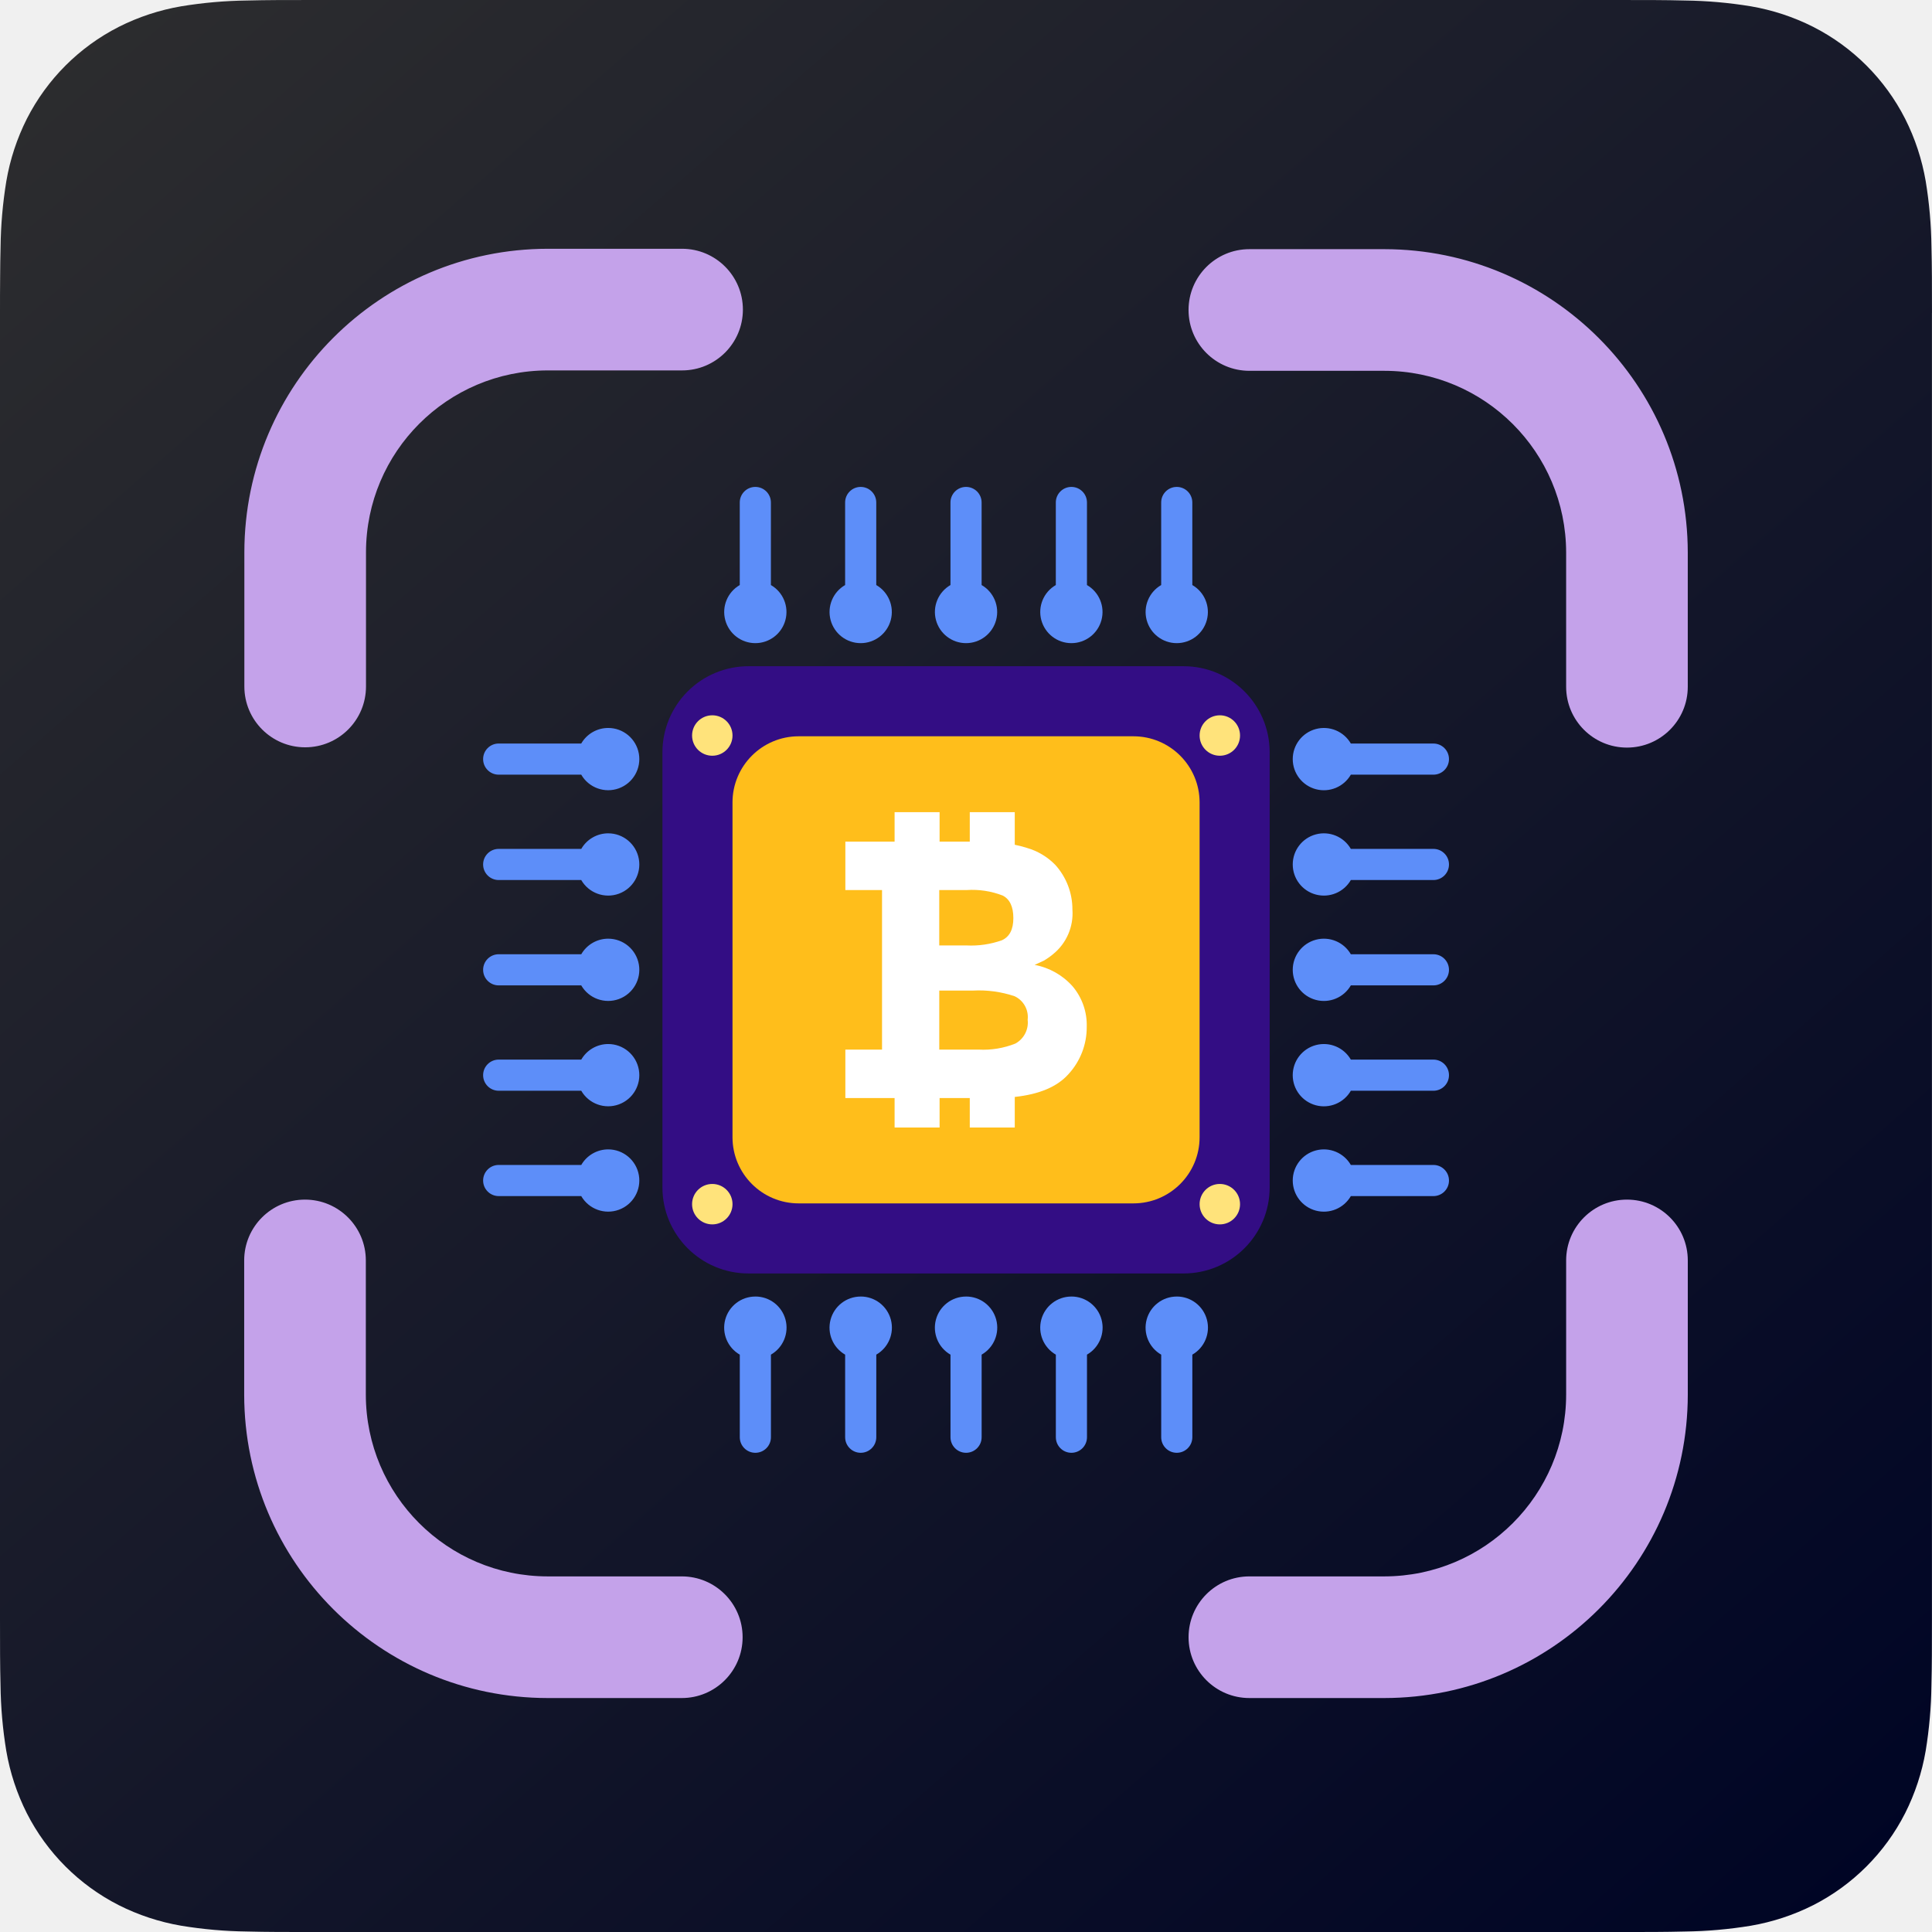
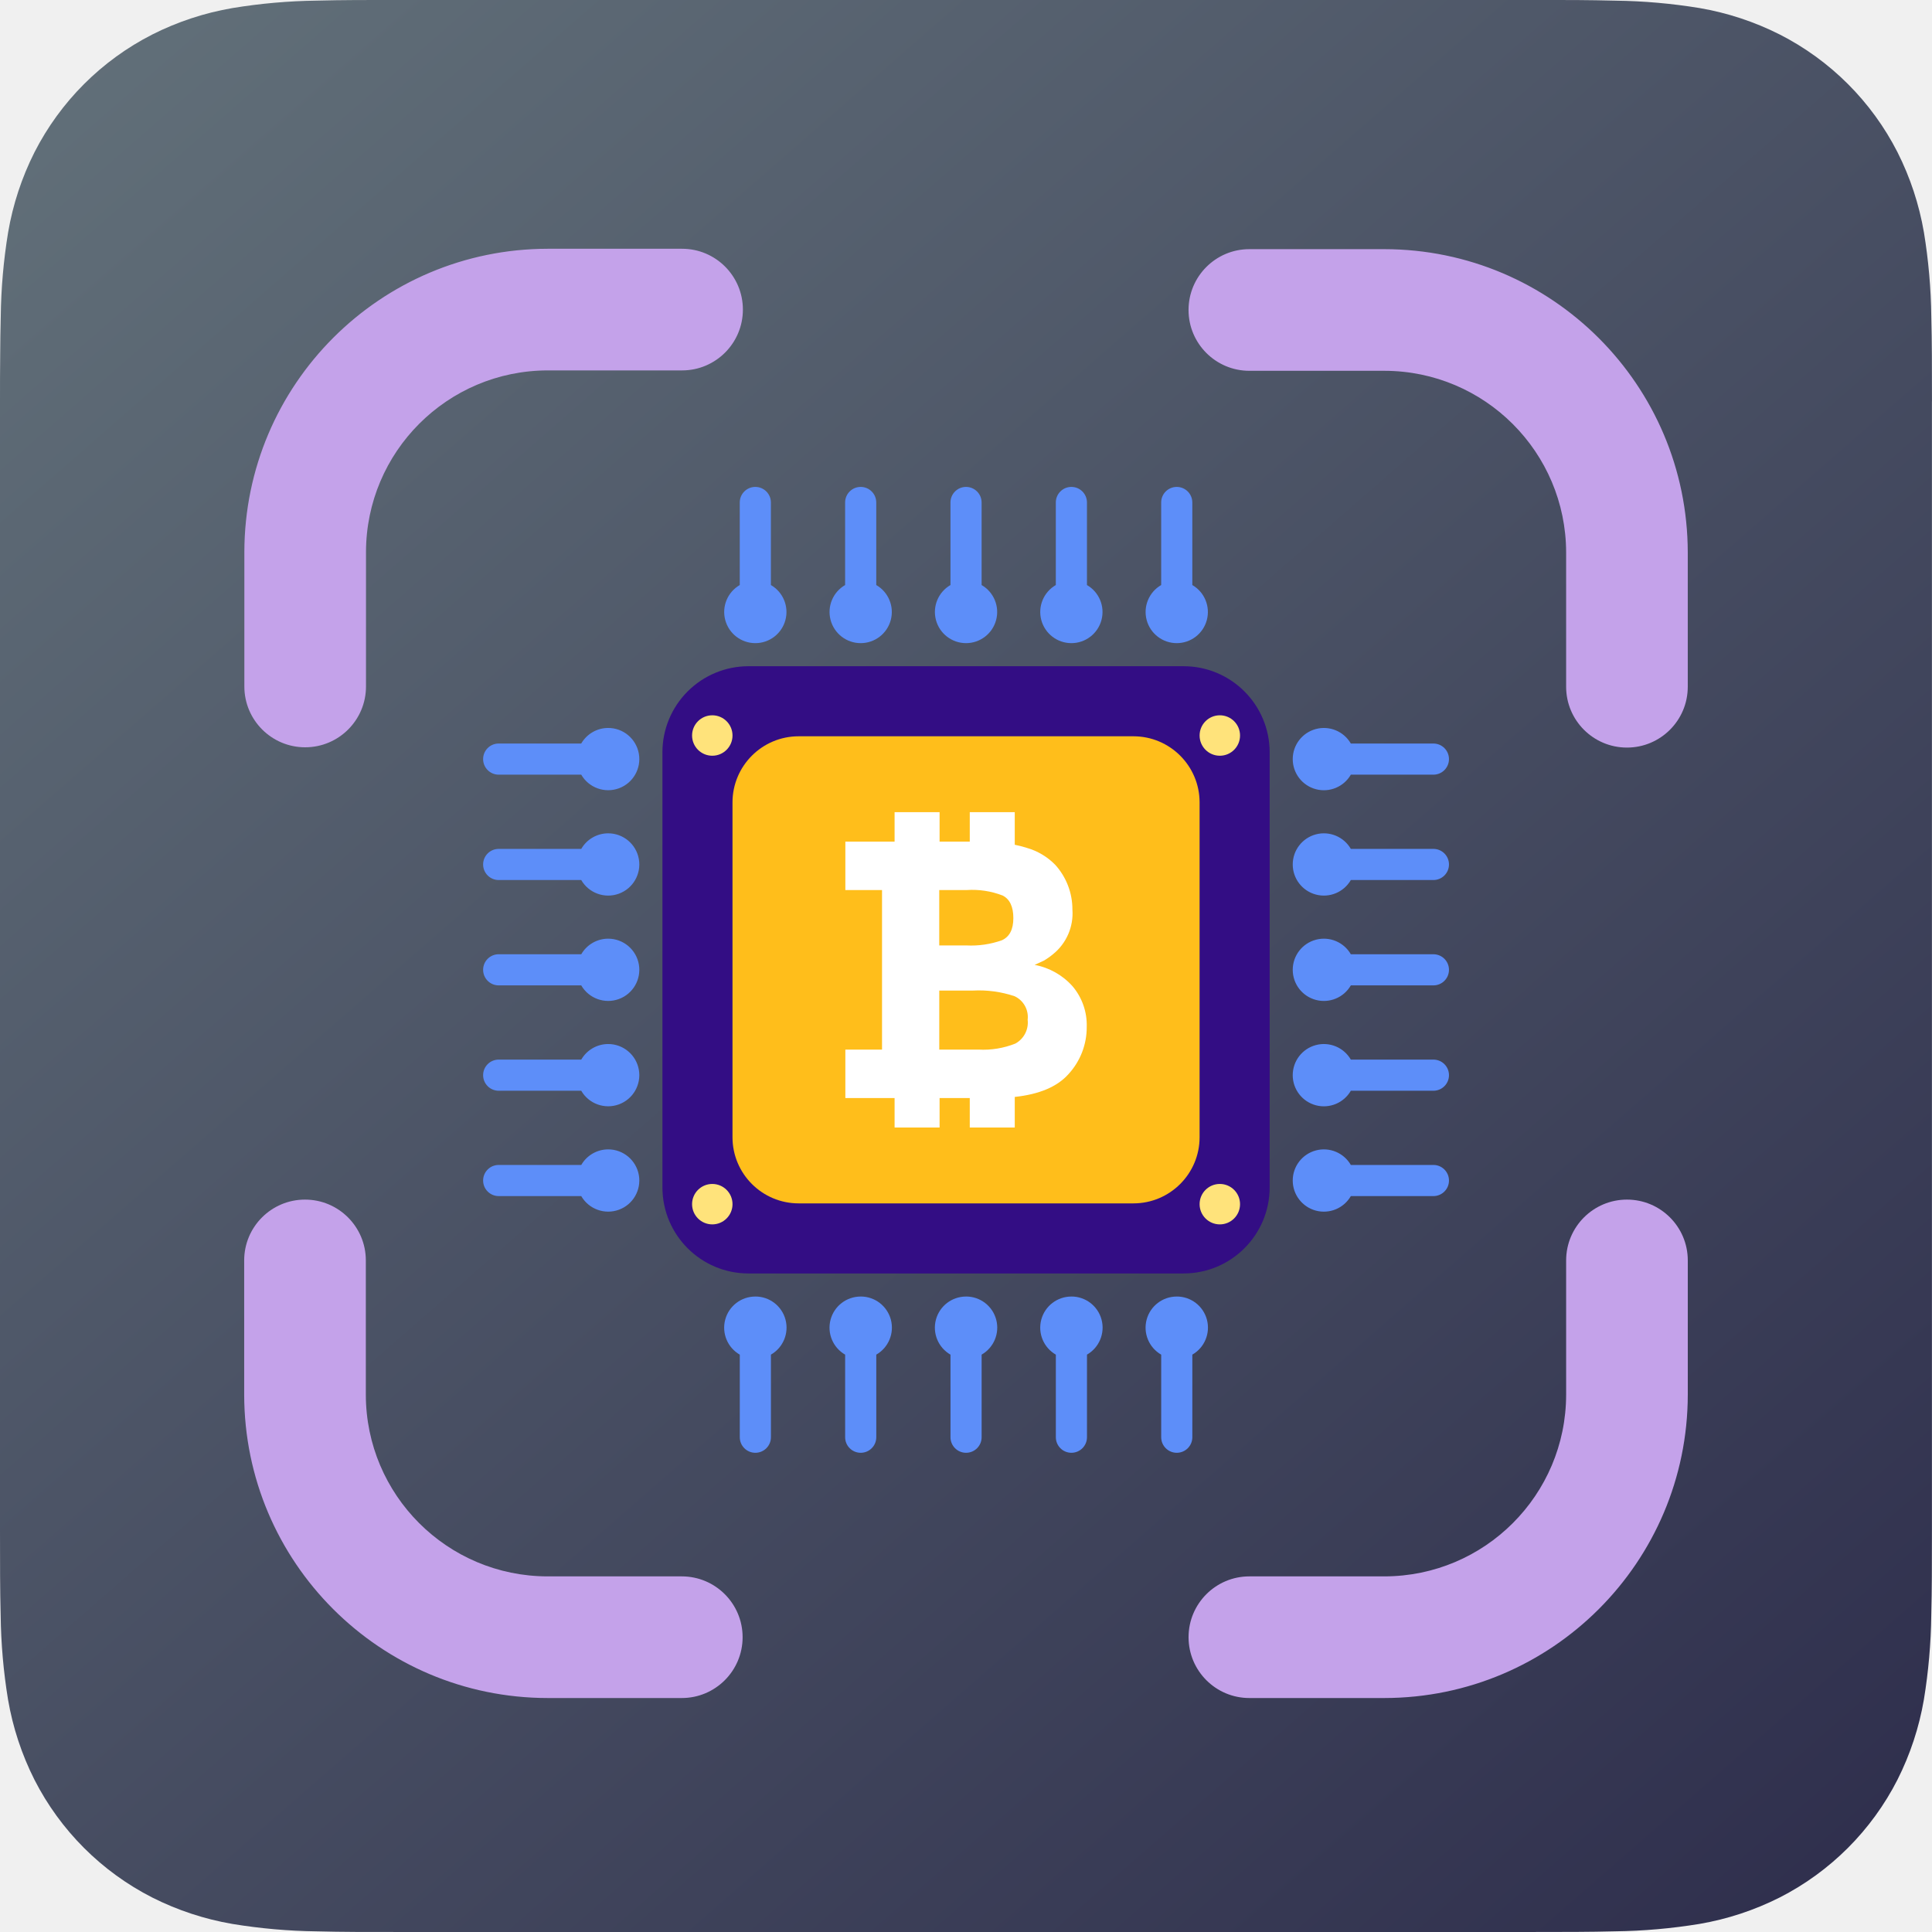
- <svg xmlns="http://www.w3.org/2000/svg" width="256" height="256.003" viewBox="0 0 256 256.003">
+ <svg xmlns="http://www.w3.org/2000/svg" width="256" height="256.004" viewBox="0 0 256 256.004">
  <defs>
-     <style>.a{fill-rule:evenodd;fill:url(#a);}.b{fill:#c4a2ea;}.c{fill:#330d84;}.d{fill:#ffbe1b;}.e{fill:#ffe37b;}.f{fill:#fff;}.g{fill:#5d8ef9;}</style>
    <linearGradient id="a" y1="-0.063" x2="0.928" y2="1" gradientUnits="objectBoundingBox">
-       <stop offset="0" stop-color="#2f2f2f" />
-       <stop offset="1" stop-color="#000525" />
+       <stop offset="0" stop-color="#65747c" />
+       <stop offset="1" stop-color="#2f2f4d" />
    </linearGradient>
  </defs>
  <g transform="translate(-32 -31.999)">
    <g transform="translate(32 31.999)">
-       <path class="a" d="M256,41.463c0-1.583,0-3.166-.009-4.75-.008-1.334-.024-2.667-.059-4a58.143,58.143,0,0,0-.762-8.706,29.408,29.408,0,0,0-2.728-8.28A27.842,27.842,0,0,0,240.266,3.555,29.38,29.38,0,0,0,231.989.828a58.176,58.176,0,0,0-8.71-.766c-1.333-.036-2.667-.051-4-.059-1.583-.009-3.167-.008-4.75-.008H41.472c-1.583,0-3.167,0-4.75.008-1.334.008-2.667.024-4,.059a58.174,58.174,0,0,0-8.71.766,29.381,29.381,0,0,0-8.277,2.728A27.844,27.844,0,0,0,3.563,15.726a29.389,29.389,0,0,0-2.725,8.28,58.008,58.008,0,0,0-.762,8.706c-.037,1.333-.051,2.667-.059,4C0,38.3,0,39.879,0,41.463V214.53c0,1.583,0,3.166.009,4.75.008,1.334.024,2.667.059,4a58.016,58.016,0,0,0,.762,8.706,29.387,29.387,0,0,0,2.728,8.28A27.841,27.841,0,0,0,15.73,252.438a29.405,29.405,0,0,0,8.277,2.727,58.1,58.1,0,0,0,8.71.766c1.333.036,2.667.051,4,.059Q39.1,256,41.472,256H214.529c1.583,0,3.167,0,4.75-.009,1.334-.008,2.667-.024,4-.059a58.1,58.1,0,0,0,8.71-.766,29.405,29.405,0,0,0,8.277-2.727,27.84,27.84,0,0,0,12.171-12.171,29.4,29.4,0,0,0,2.729-8.28,58.147,58.147,0,0,0,.762-8.706c.036-1.333.051-2.667.059-4,.01-1.583.009-3.166.009-4.75V41.463Z" transform="translate(0 0.006)" />
-       <path class="b" d="M71.733,129.031a8.059,8.059,0,0,1-8.059-8.059v-17.8a40.247,40.247,0,0,1,40.2-40.2h17.8a8.059,8.059,0,1,1,0,16.119h-17.8a24.109,24.109,0,0,0-24.082,24.082v17.8A8.059,8.059,0,0,1,71.733,129.031ZM214.739,255.01H196.847a8.059,8.059,0,0,1,0-16.119h17.891a24.109,24.109,0,0,0,24.082-24.082V197.024a8.059,8.059,0,0,1,16.119,0v17.785A40.248,40.248,0,0,1,214.739,255.01Zm-93.1,0H103.851a40.247,40.247,0,0,1-40.2-40.2V197.024a8.059,8.059,0,0,1,16.119,0v17.785a24.109,24.109,0,0,0,24.082,24.082h17.785a8.059,8.059,0,0,1,0,16.119ZM246.878,129.069a8.059,8.059,0,0,1-8.059-8.059V103.225a24.109,24.109,0,0,0-24.082-24.082H196.845a8.059,8.059,0,0,1,0-16.119h17.891a40.247,40.247,0,0,1,40.2,40.2V121.01A8.059,8.059,0,0,1,246.878,129.069Z" transform="translate(-31.295 -30.008)" />
+       <path d="M256,53.179c0-2.031,0-4.061-.012-6.092-.011-1.711-.03-3.42-.076-5.131a74.564,74.564,0,0,0-.977-11.166,37.717,37.717,0,0,0-3.5-10.62A35.709,35.709,0,0,0,235.82,4.561a37.682,37.682,0,0,0-10.615-3.5A74.614,74.614,0,0,0,214.034.081C212.324.035,210.614.015,208.9,0c-2.031-.012-4.061-.011-6.092-.011H53.19c-2.031,0-4.061,0-6.092.011-1.711.011-3.42.03-5.131.076A74.61,74.61,0,0,0,30.8,1.063a37.683,37.683,0,0,0-10.616,3.5A35.711,35.711,0,0,0,4.569,20.171,37.693,37.693,0,0,0,1.075,30.79,74.4,74.4,0,0,0,.1,41.957c-.047,1.71-.065,3.42-.076,5.131C0,49.118,0,51.149,0,53.179V202.815c0,2.031,0,4.061.012,6.092.011,1.711.03,3.42.076,5.131A74.408,74.408,0,0,0,1.065,225.2a37.691,37.691,0,0,0,3.5,10.62,35.708,35.708,0,0,0,15.61,15.609,37.713,37.713,0,0,0,10.615,3.5,74.514,74.514,0,0,0,11.171.983c1.71.046,3.42.066,5.131.076q3.053.012,6.1.008H202.811c2.031,0,4.061,0,6.092-.012,1.711-.011,3.42-.03,5.131-.076a74.522,74.522,0,0,0,11.171-.983,37.714,37.714,0,0,0,10.615-3.5,35.706,35.706,0,0,0,15.61-15.609,37.712,37.712,0,0,0,3.5-10.62,74.578,74.578,0,0,0,.977-11.166c.046-1.71.065-3.42.076-5.131.013-2.031.012-4.061.012-6.092V53.179Z" transform="translate(0 0.006)" fill-rule="evenodd" fill="url(#a)" />
    </g>
    <g transform="translate(-115.982 -115.479)">
-       <path class="c" d="M392.451,323.392H334.8A11.4,11.4,0,0,0,323.394,334.8V392.45A11.4,11.4,0,0,0,334.8,403.855h57.651a11.405,11.405,0,0,0,11.405-11.405V334.8A11.405,11.405,0,0,0,392.451,323.392Z" transform="translate(-87.635 -87.635)" />
-       <path class="d" d="M420.039,366.916H375.691a8.772,8.772,0,0,0-8.773,8.773v44.348a8.773,8.773,0,0,0,8.773,8.773h44.348a8.773,8.773,0,0,0,8.773-8.773V375.689A8.773,8.773,0,0,0,420.039,366.916Z" transform="translate(-121.875 -121.875)" />
-       <path class="e" d="M411.731,353.875a2.679,2.679,0,1,0,2.679,2.679,2.678,2.678,0,0,0-2.679-2.679Zm-67.251,0a2.679,2.679,0,1,0,2.679,2.679,2.678,2.678,0,0,0-2.679-2.679Zm67.251,62.1a2.679,2.679,0,1,0,2.679,2.679,2.679,2.679,0,0,0-2.679-2.679Zm-67.251,0a2.679,2.679,0,1,0,2.679,2.679,2.679,2.679,0,0,0-2.679-2.679Z" transform="translate(-102.114 -111.615)" />
-       <path class="f" d="M467.144,437.123a8.919,8.919,0,0,0-5.031-2.842q.875-.388,1.216-.56a9.031,9.031,0,0,0,1.214-.85,6.946,6.946,0,0,0,2.576-5.929,8.778,8.778,0,0,0-2.283-5.927,8.552,8.552,0,0,0-3.768-2.24,14.3,14.3,0,0,0-1.588-.41v-4.321h-5.961v3.907h-4v-3.907h-5.962v3.907h-6.525v6.414h4.86v21.143h-4.86v6.416h6.525v3.91h5.962v-3.91h4v3.91h5.961V451.78c3.241-.349,5.617-1.344,7.107-3.012a9.145,9.145,0,0,0,2.429-6.271,7.937,7.937,0,0,0-1.872-5.374Zm-17.666-12.758h3.645a11.156,11.156,0,0,1,4.76.73q1.411.728,1.41,2.989t-1.531,2.94a12.183,12.183,0,0,1-4.688.681h-3.6v-7.34Zm10.086,20.342a11.505,11.505,0,0,1-4.887.8h-5.2v-7.822h4.47a14.834,14.834,0,0,1,5.515.751,3.042,3.042,0,0,1,1.727,3.113A3.172,3.172,0,0,1,459.563,444.707Z" transform="translate(-177.035 -158.95)" />
-       <path class="g" d="M250.132,225V214.06a2.063,2.063,0,0,0-4.126,0V225a4.126,4.126,0,1,0,4.126,0Zm13.96,0V214.06a2.063,2.063,0,1,0-4.126,0V225a4.126,4.126,0,1,0,4.126,0Zm13.96,0V214.06a2.063,2.063,0,1,0-4.126,0V225a4.126,4.126,0,1,0,4.126,0Zm13.96,0V214.06a2.063,2.063,0,1,0-4.127,0V225a4.126,4.126,0,1,0,4.126,0Zm13.96,0V214.06a2.063,2.063,0,1,0-4.126,0V225a4.126,4.126,0,1,0,4.126,0Zm-57.9,94.279a4.124,4.124,0,0,0-2.063,7.7v10.941a2.063,2.063,0,1,0,4.127,0V326.976a4.124,4.124,0,0,0-2.063-7.7Zm13.96,0a4.124,4.124,0,0,0-2.063,7.7v10.941a2.063,2.063,0,1,0,4.127,0V326.976a4.124,4.124,0,0,0-2.063-7.7Zm13.96,0a4.124,4.124,0,0,0-2.063,7.7v10.941a2.063,2.063,0,1,0,4.126,0V326.976a4.124,4.124,0,0,0-2.064-7.7Zm13.96,0a4.124,4.124,0,0,0-2.063,7.7v10.941a2.063,2.063,0,1,0,4.126,0V326.976a4.124,4.124,0,0,0-2.063-7.7Zm13.96,0a4.124,4.124,0,0,0-2.063,7.7v10.941a2.063,2.063,0,1,0,4.126,0V326.976a4.124,4.124,0,0,0-2.063-7.7Zm-75.338-19.5a4.122,4.122,0,0,0-3.57,2.063H214.062a2.063,2.063,0,1,0,0,4.126H225a4.125,4.125,0,1,0,3.57-6.189Zm0-13.96a4.122,4.122,0,0,0-3.57,2.063H214.062a2.063,2.063,0,1,0,0,4.127H225a4.125,4.125,0,1,0,3.57-6.19Zm0-13.96a4.122,4.122,0,0,0-3.57,2.063H214.062a2.063,2.063,0,1,0,0,4.126H225a4.125,4.125,0,1,0,3.57-6.189Zm0-13.96a4.12,4.12,0,0,0-3.57,2.063H214.062a2.063,2.063,0,1,0,0,4.127H225a4.125,4.125,0,1,0,3.57-6.189Zm0-13.961A4.122,4.122,0,0,0,225,246H214.062a2.063,2.063,0,1,0,0,4.127H225a4.125,4.125,0,1,0,3.57-6.19Zm109.346,57.905H326.978a4.126,4.126,0,1,0,0,4.126h10.941a2.063,2.063,0,1,0,0-4.127Zm0-13.96H326.978a4.127,4.127,0,1,0,0,4.127h10.941a2.063,2.063,0,0,0,0-4.127Zm0-13.96H326.978a4.126,4.126,0,1,0,0,4.126h10.941a2.063,2.063,0,1,0,0-4.126Zm0-13.961H326.978a4.126,4.126,0,1,0,0,4.127h10.941a2.063,2.063,0,1,0,0-4.127Zm0-13.96H326.978a4.126,4.126,0,1,0,0,4.126h10.941a2.063,2.063,0,1,0,0-4.126Z" transform="translate(0 0)" />
+       <path d="M392.451,323.392H334.8A11.4,11.4,0,0,0,323.394,334.8V392.45A11.4,11.4,0,0,0,334.8,403.855h57.651a11.405,11.405,0,0,0,11.405-11.405V334.8A11.405,11.405,0,0,0,392.451,323.392Z" transform="translate(-87.635 -87.635)" fill="#330d84" />
+       <path d="M420.039,366.916H375.691a8.772,8.772,0,0,0-8.773,8.773v44.348a8.773,8.773,0,0,0,8.773,8.773h44.348a8.773,8.773,0,0,0,8.773-8.773V375.689A8.773,8.773,0,0,0,420.039,366.916Z" transform="translate(-121.875 -121.875)" fill="#ffbe1b" />
+       <path d="M411.731,353.875a2.679,2.679,0,1,0,2.679,2.679,2.678,2.678,0,0,0-2.679-2.679Zm-67.251,0a2.679,2.679,0,1,0,2.679,2.679,2.678,2.678,0,0,0-2.679-2.679Zm67.251,62.1a2.679,2.679,0,1,0,2.679,2.679,2.679,2.679,0,0,0-2.679-2.679Zm-67.251,0a2.679,2.679,0,1,0,2.679,2.679,2.679,2.679,0,0,0-2.679-2.679Z" transform="translate(-102.114 -111.615)" fill="#ffe37b" />
+       <path d="M467.144,437.123a8.919,8.919,0,0,0-5.031-2.842q.875-.388,1.216-.56a9.031,9.031,0,0,0,1.214-.85,6.946,6.946,0,0,0,2.576-5.929,8.778,8.778,0,0,0-2.283-5.927,8.552,8.552,0,0,0-3.768-2.24,14.3,14.3,0,0,0-1.588-.41v-4.321h-5.961v3.907h-4v-3.907h-5.962v3.907h-6.525v6.414h4.86v21.143h-4.86v6.416h6.525v3.91h5.962v-3.91h4v3.91h5.961V451.78c3.241-.349,5.617-1.344,7.107-3.012a9.145,9.145,0,0,0,2.429-6.271,7.937,7.937,0,0,0-1.872-5.374Zm-17.666-12.758h3.645a11.156,11.156,0,0,1,4.76.73q1.411.728,1.41,2.989t-1.531,2.94a12.183,12.183,0,0,1-4.688.681h-3.6v-7.34Zm10.086,20.342a11.505,11.505,0,0,1-4.887.8h-5.2v-7.822h4.47a14.834,14.834,0,0,1,5.515.751,3.042,3.042,0,0,1,1.727,3.113A3.172,3.172,0,0,1,459.563,444.707Z" transform="translate(-177.035 -158.95)" fill="#fff" />
+       <path d="M250.132,225V214.06a2.063,2.063,0,0,0-4.126,0V225a4.126,4.126,0,1,0,4.126,0Zm13.96,0V214.06a2.063,2.063,0,1,0-4.126,0V225a4.126,4.126,0,1,0,4.126,0Zm13.96,0V214.06a2.063,2.063,0,1,0-4.126,0V225a4.126,4.126,0,1,0,4.126,0Zm13.96,0V214.06a2.063,2.063,0,1,0-4.127,0V225a4.126,4.126,0,1,0,4.126,0Zm13.96,0V214.06a2.063,2.063,0,1,0-4.126,0V225a4.126,4.126,0,1,0,4.126,0Zm-57.9,94.279a4.124,4.124,0,0,0-2.063,7.7v10.941a2.063,2.063,0,1,0,4.127,0V326.976a4.124,4.124,0,0,0-2.063-7.7Zm13.96,0a4.124,4.124,0,0,0-2.063,7.7v10.941a2.063,2.063,0,1,0,4.127,0V326.976a4.124,4.124,0,0,0-2.063-7.7Zm13.96,0a4.124,4.124,0,0,0-2.063,7.7v10.941a2.063,2.063,0,1,0,4.126,0V326.976a4.124,4.124,0,0,0-2.064-7.7Zm13.96,0a4.124,4.124,0,0,0-2.063,7.7v10.941a2.063,2.063,0,1,0,4.126,0V326.976a4.124,4.124,0,0,0-2.063-7.7Zm13.96,0a4.124,4.124,0,0,0-2.063,7.7v10.941a2.063,2.063,0,1,0,4.126,0V326.976a4.124,4.124,0,0,0-2.063-7.7Zm-75.338-19.5a4.122,4.122,0,0,0-3.57,2.063H214.062a2.063,2.063,0,1,0,0,4.126H225a4.125,4.125,0,1,0,3.57-6.189Zm0-13.96a4.122,4.122,0,0,0-3.57,2.063H214.062a2.063,2.063,0,1,0,0,4.127H225a4.125,4.125,0,1,0,3.57-6.19Zm0-13.96a4.122,4.122,0,0,0-3.57,2.063H214.062a2.063,2.063,0,1,0,0,4.126H225a4.125,4.125,0,1,0,3.57-6.189Zm0-13.96a4.12,4.12,0,0,0-3.57,2.063H214.062a2.063,2.063,0,1,0,0,4.127H225a4.125,4.125,0,1,0,3.57-6.189Zm0-13.961A4.122,4.122,0,0,0,225,246H214.062a2.063,2.063,0,1,0,0,4.127H225a4.125,4.125,0,1,0,3.57-6.19Zm109.346,57.905H326.978a4.126,4.126,0,1,0,0,4.126h10.941a2.063,2.063,0,1,0,0-4.127Zm0-13.96H326.978a4.127,4.127,0,1,0,0,4.127h10.941a2.063,2.063,0,0,0,0-4.127Zm0-13.96H326.978a4.126,4.126,0,1,0,0,4.126h10.941a2.063,2.063,0,1,0,0-4.126Zm0-13.961H326.978a4.126,4.126,0,1,0,0,4.127h10.941a2.063,2.063,0,1,0,0-4.127Zm0-13.96H326.978a4.126,4.126,0,1,0,0,4.126h10.941a2.063,2.063,0,1,0,0-4.126Z" transform="translate(0 0)" fill="#5d8ef9" />
    </g>
+     <path d="M71.733,129.031a8.059,8.059,0,0,1-8.059-8.059v-17.8a40.247,40.247,0,0,1,40.2-40.2h17.8a8.059,8.059,0,1,1,0,16.119h-17.8a24.109,24.109,0,0,0-24.082,24.082v17.8A8.059,8.059,0,0,1,71.733,129.031ZM214.739,255.01H196.847a8.059,8.059,0,0,1,0-16.119h17.891a24.109,24.109,0,0,0,24.082-24.082V197.024a8.059,8.059,0,0,1,16.119,0v17.785A40.248,40.248,0,0,1,214.739,255.01Zm-93.1,0H103.851a40.247,40.247,0,0,1-40.2-40.2V197.024a8.059,8.059,0,0,1,16.119,0v17.785a24.109,24.109,0,0,0,24.082,24.082h17.785a8.059,8.059,0,0,1,0,16.119ZM246.878,129.069a8.059,8.059,0,0,1-8.059-8.059V103.225a24.109,24.109,0,0,0-24.082-24.082H196.845a8.059,8.059,0,0,1,0-16.119h17.891a40.247,40.247,0,0,1,40.2,40.2V121.01A8.059,8.059,0,0,1,246.878,129.069Z" transform="translate(0.705 1.99)" fill="#c4a2ea" />
  </g>
</svg>
